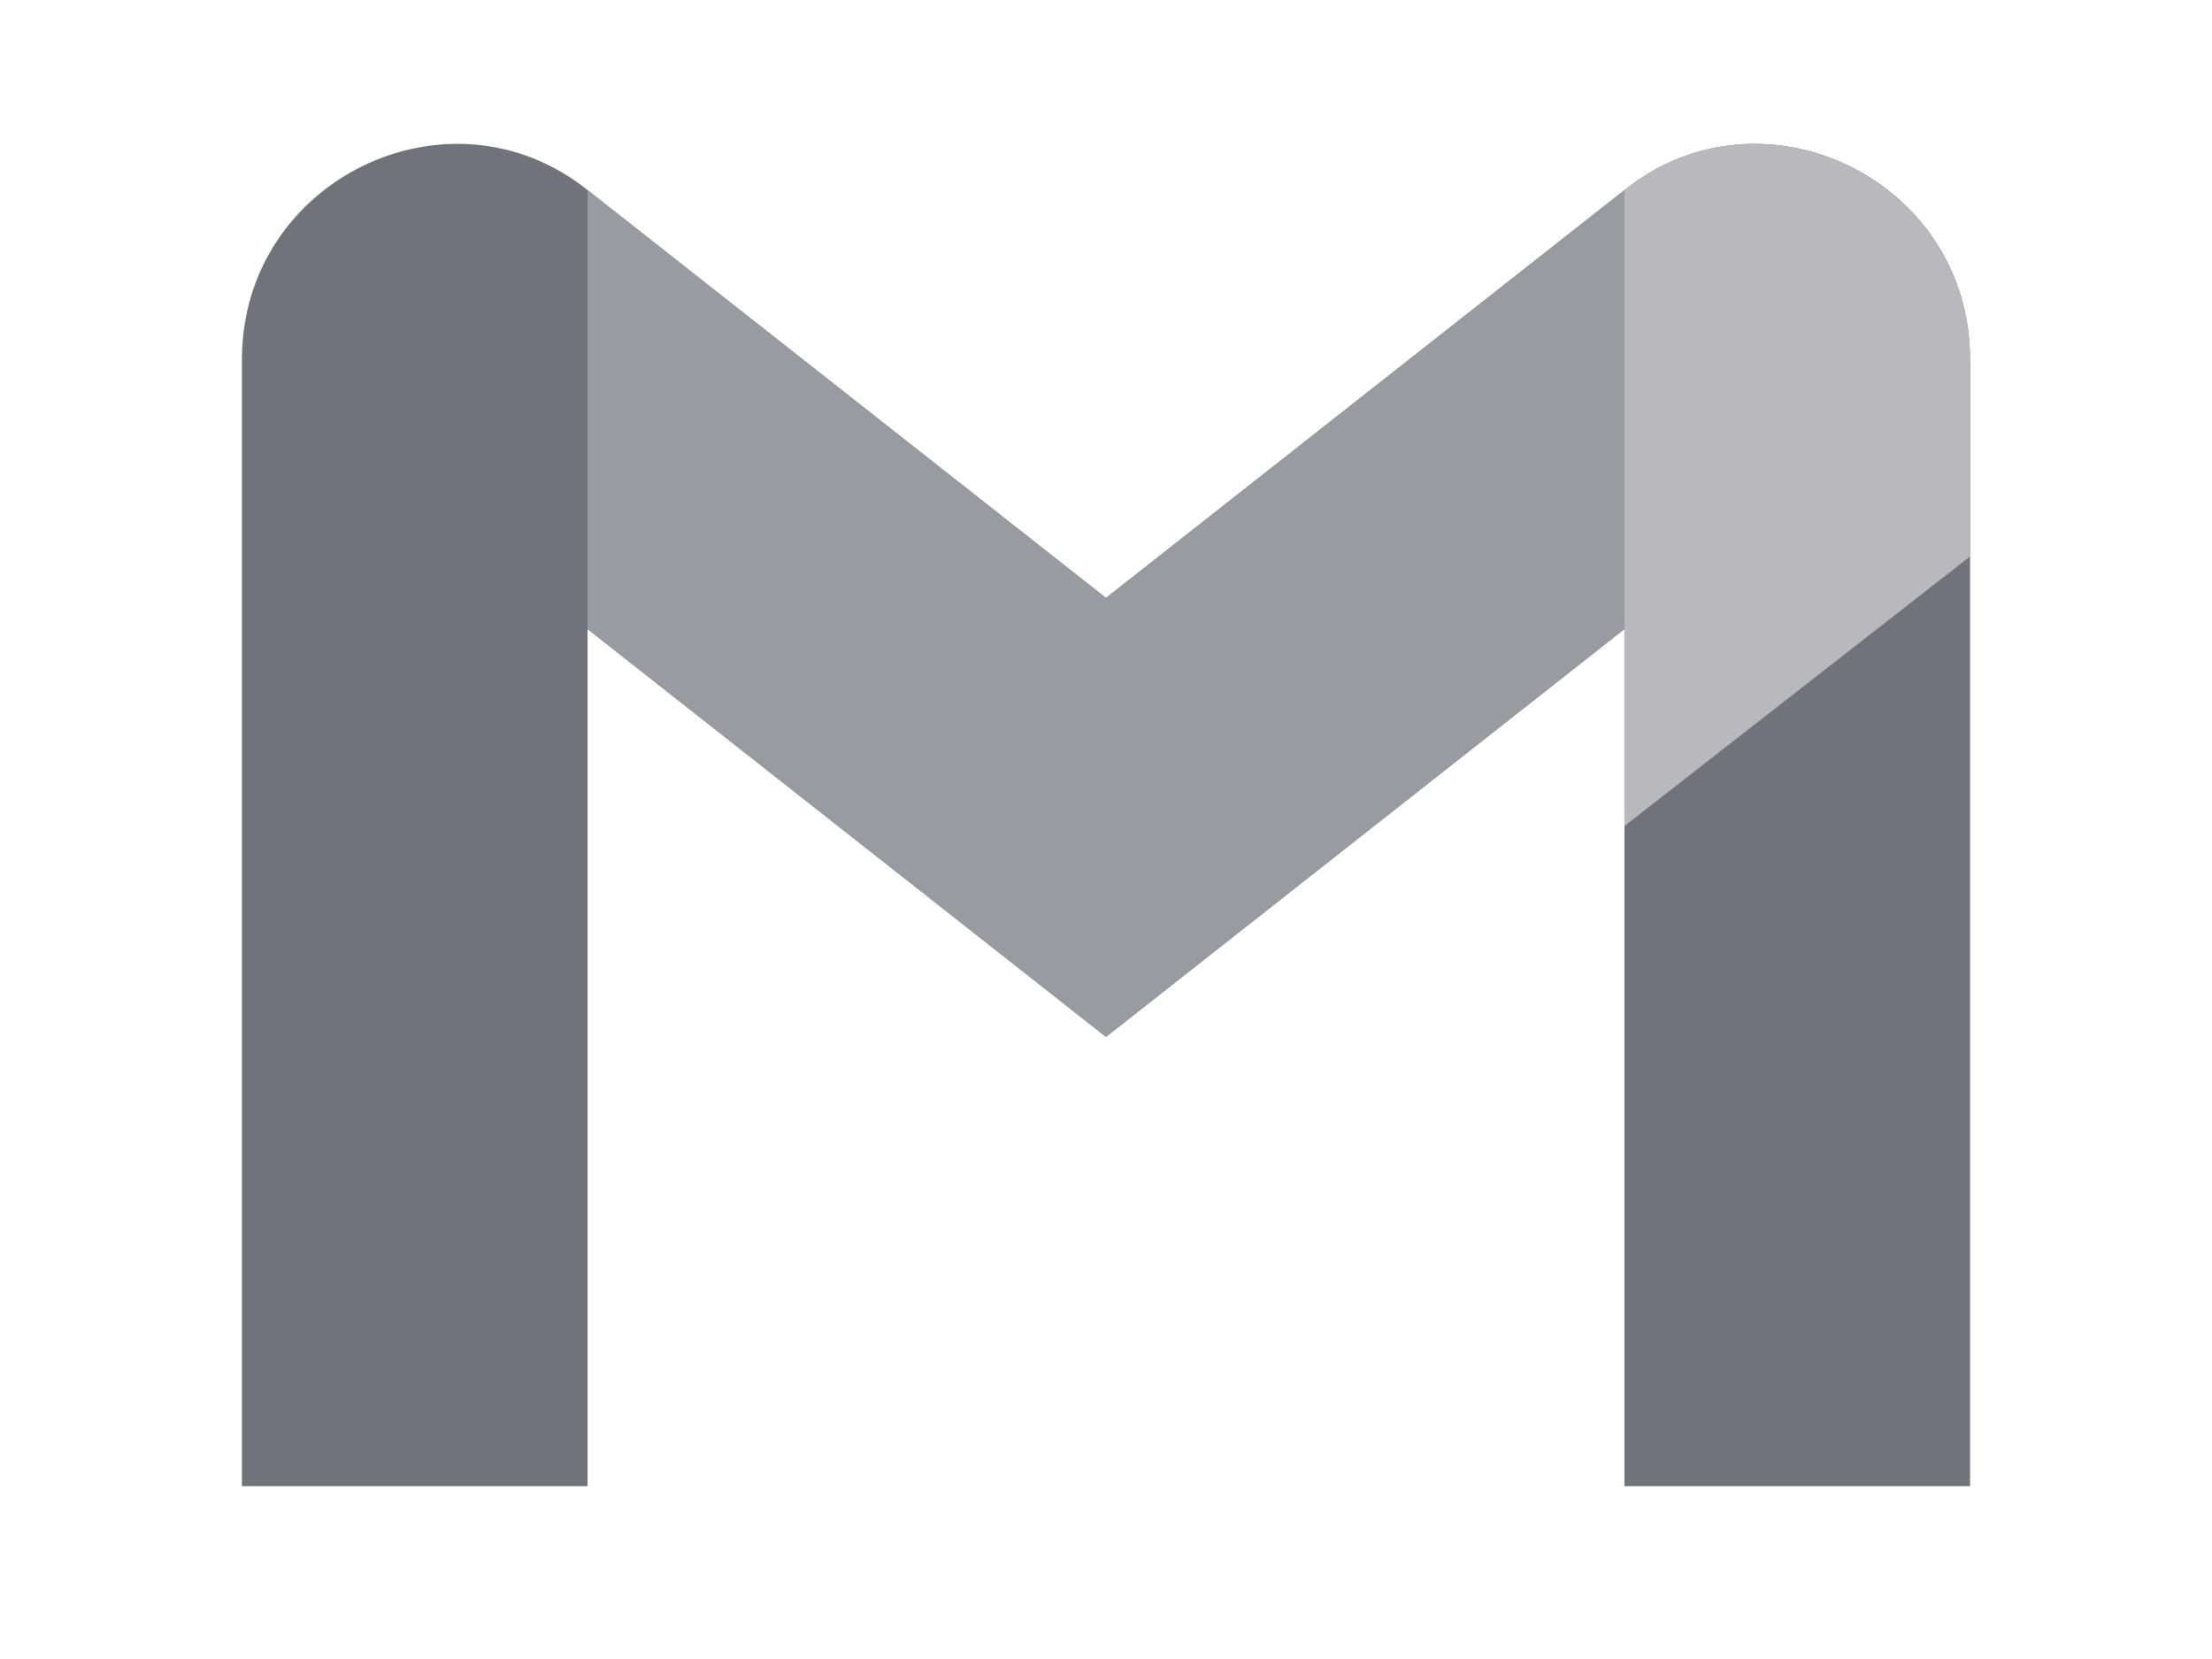
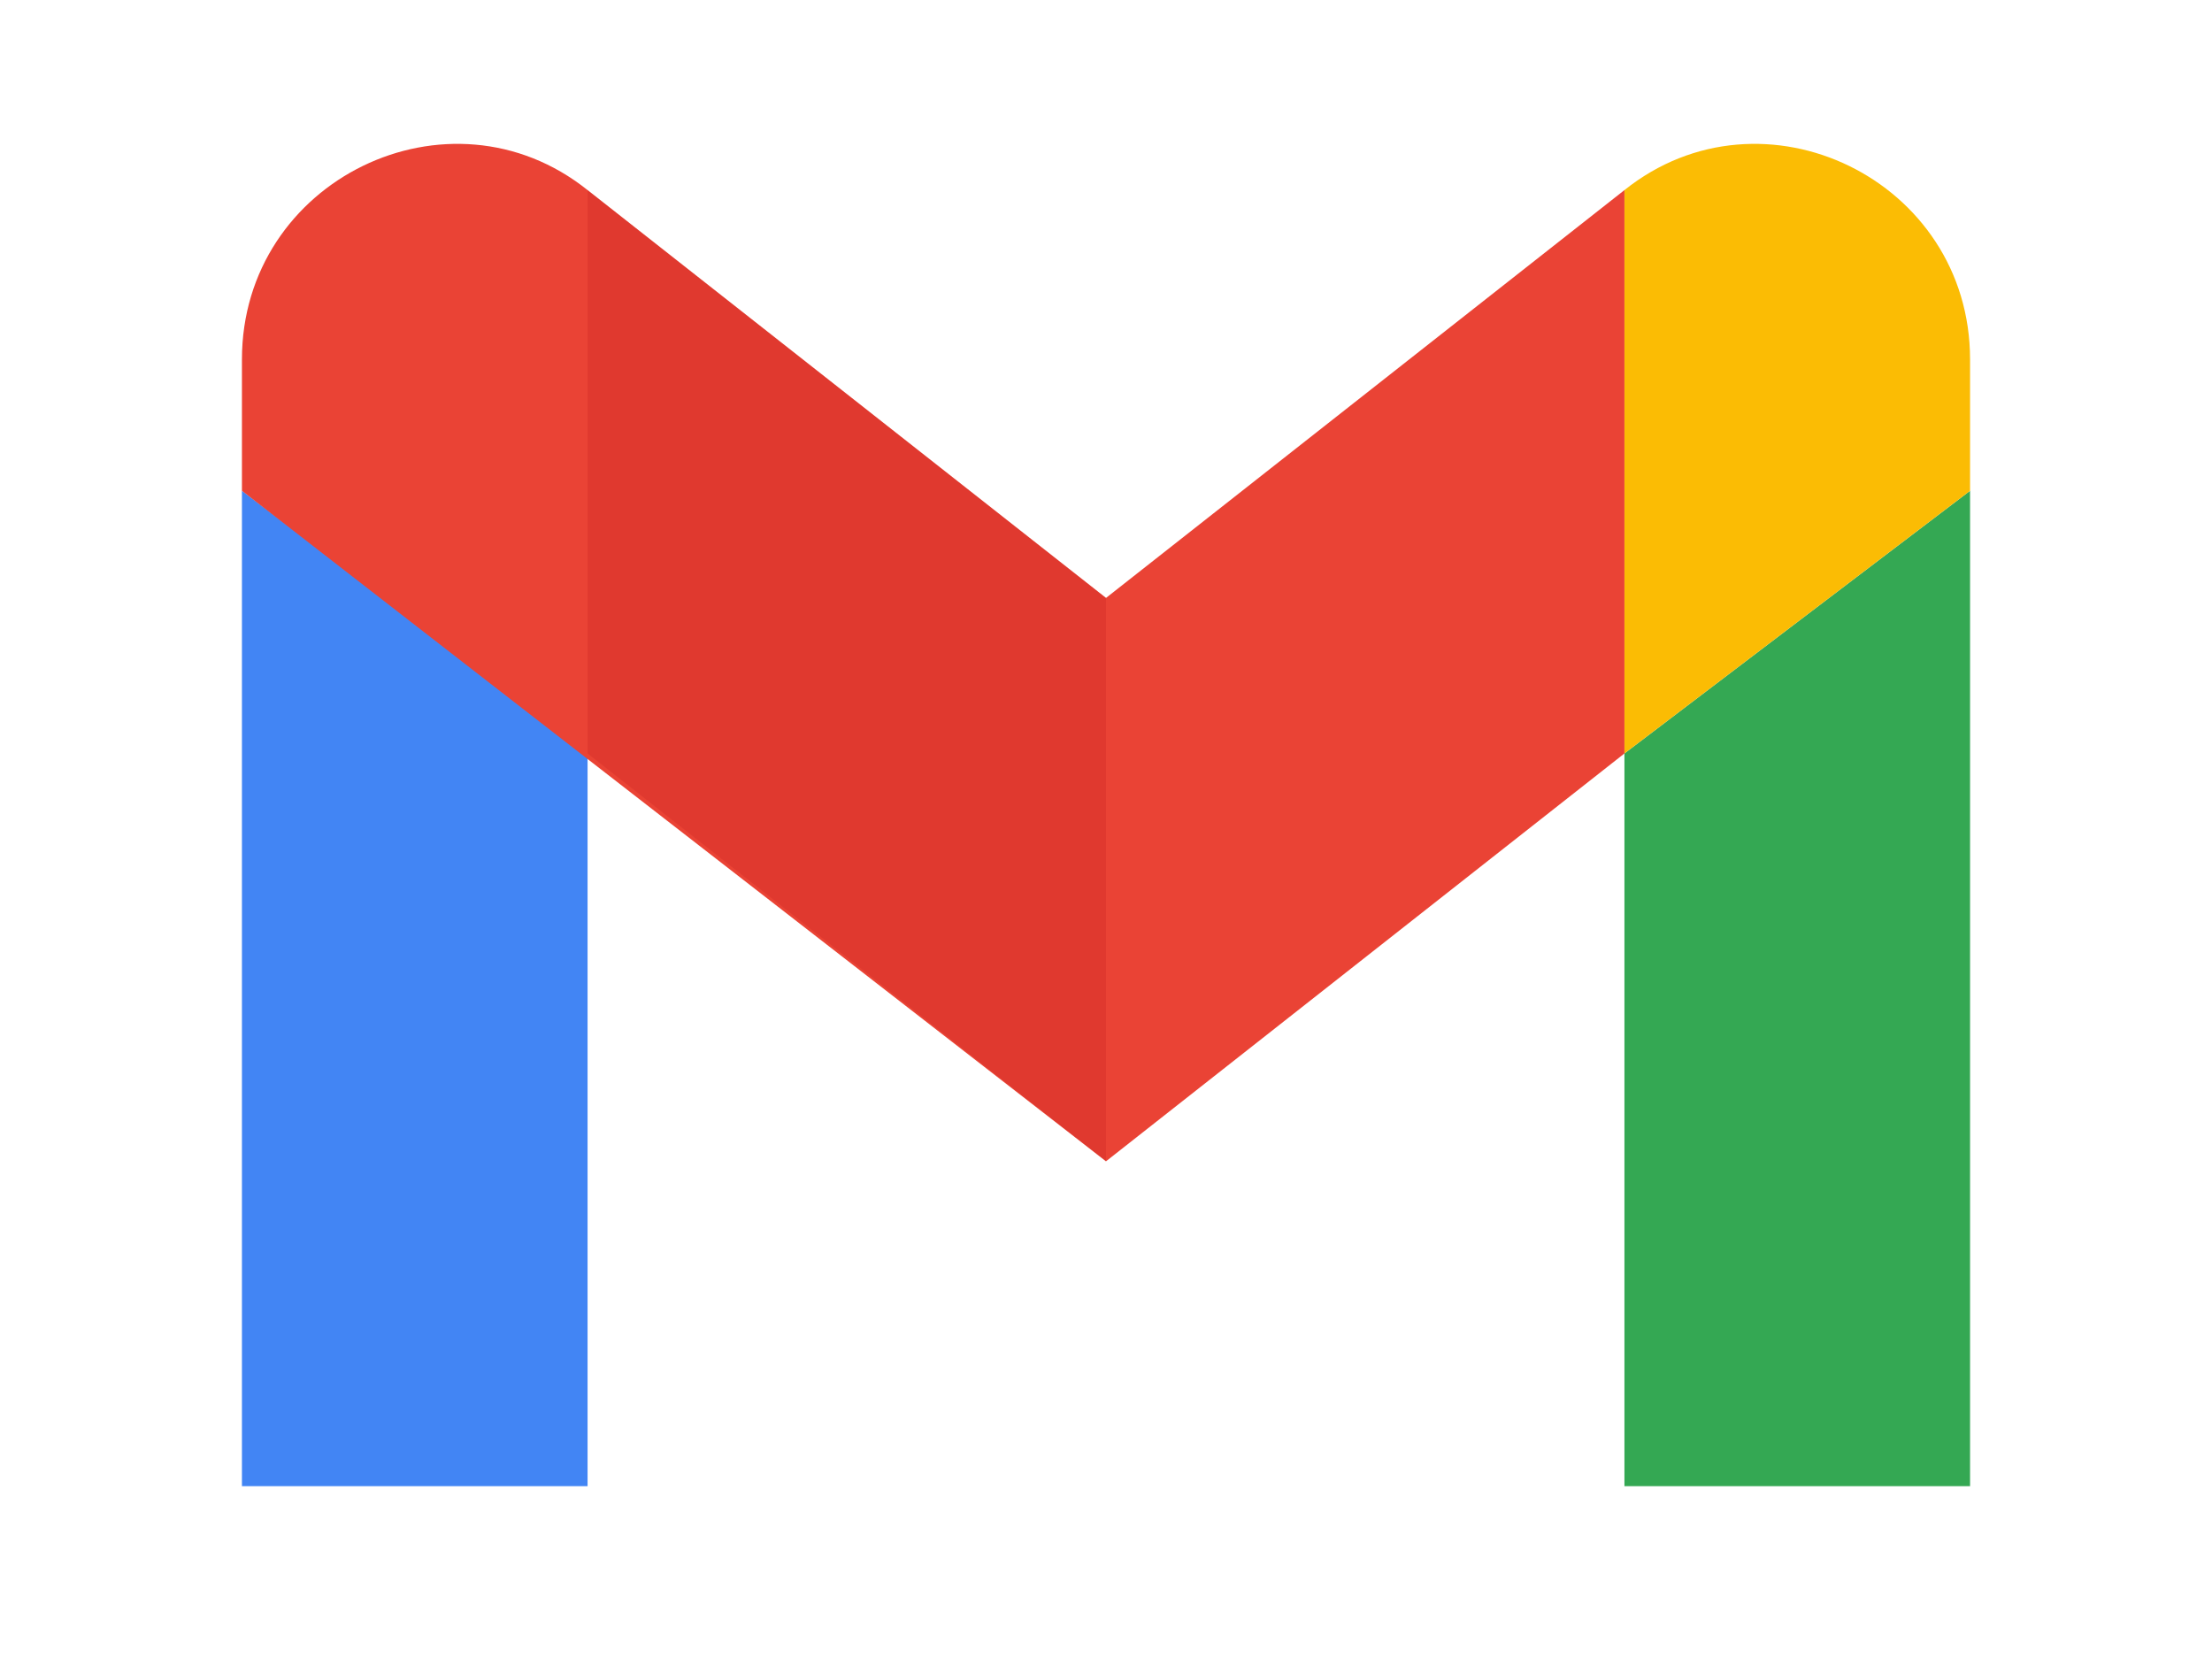
<svg xmlns="http://www.w3.org/2000/svg" viewBox="0 0 64 48" role="img" aria-labelledby="title">
-   <path fill="#72727a" d="M7 43V10.4C7 5.2 13 2.3 17 5.5L32 17.3 47 5.5c4-3.2 10-.3 10 4.9V43H47V18.2L32 30 17 18.2V43H7Z" />
-   <path fill="#9a9aa1" d="m17 5.5 15 11.8L47 5.5v12.7L32 30 17 18.2V5.5Z" />
-   <path fill="#b8b8bd" d="M47 5.5c4-3.2 10-.3 10 4.9v5.7l-10 7.8V5.5Z" />
+   <path fill="#4285F4" d="M7 43V14.2l10 7.6V43H7Z" />
+   <path fill="#34A853" d="M47 43V21.8l10-7.6V43H47Z" />
+   <path fill="#FBBC04" d="M47 5.5c4-3.2 10-.3 10 4.9v3.8l-10 7.6V5.5Z" />
+   <path fill="#EA4335" d="M7 14.2v-3.8c0-5.2 6-8.1 10-4.9L32 17.3 47 5.5v16.3L32 33.6 7 14.2Z" />
+   <path fill="#C5221F" d="m17 5.5 15 11.8v16.3L17 21.8V5.5Z" opacity=".28" />
</svg>
